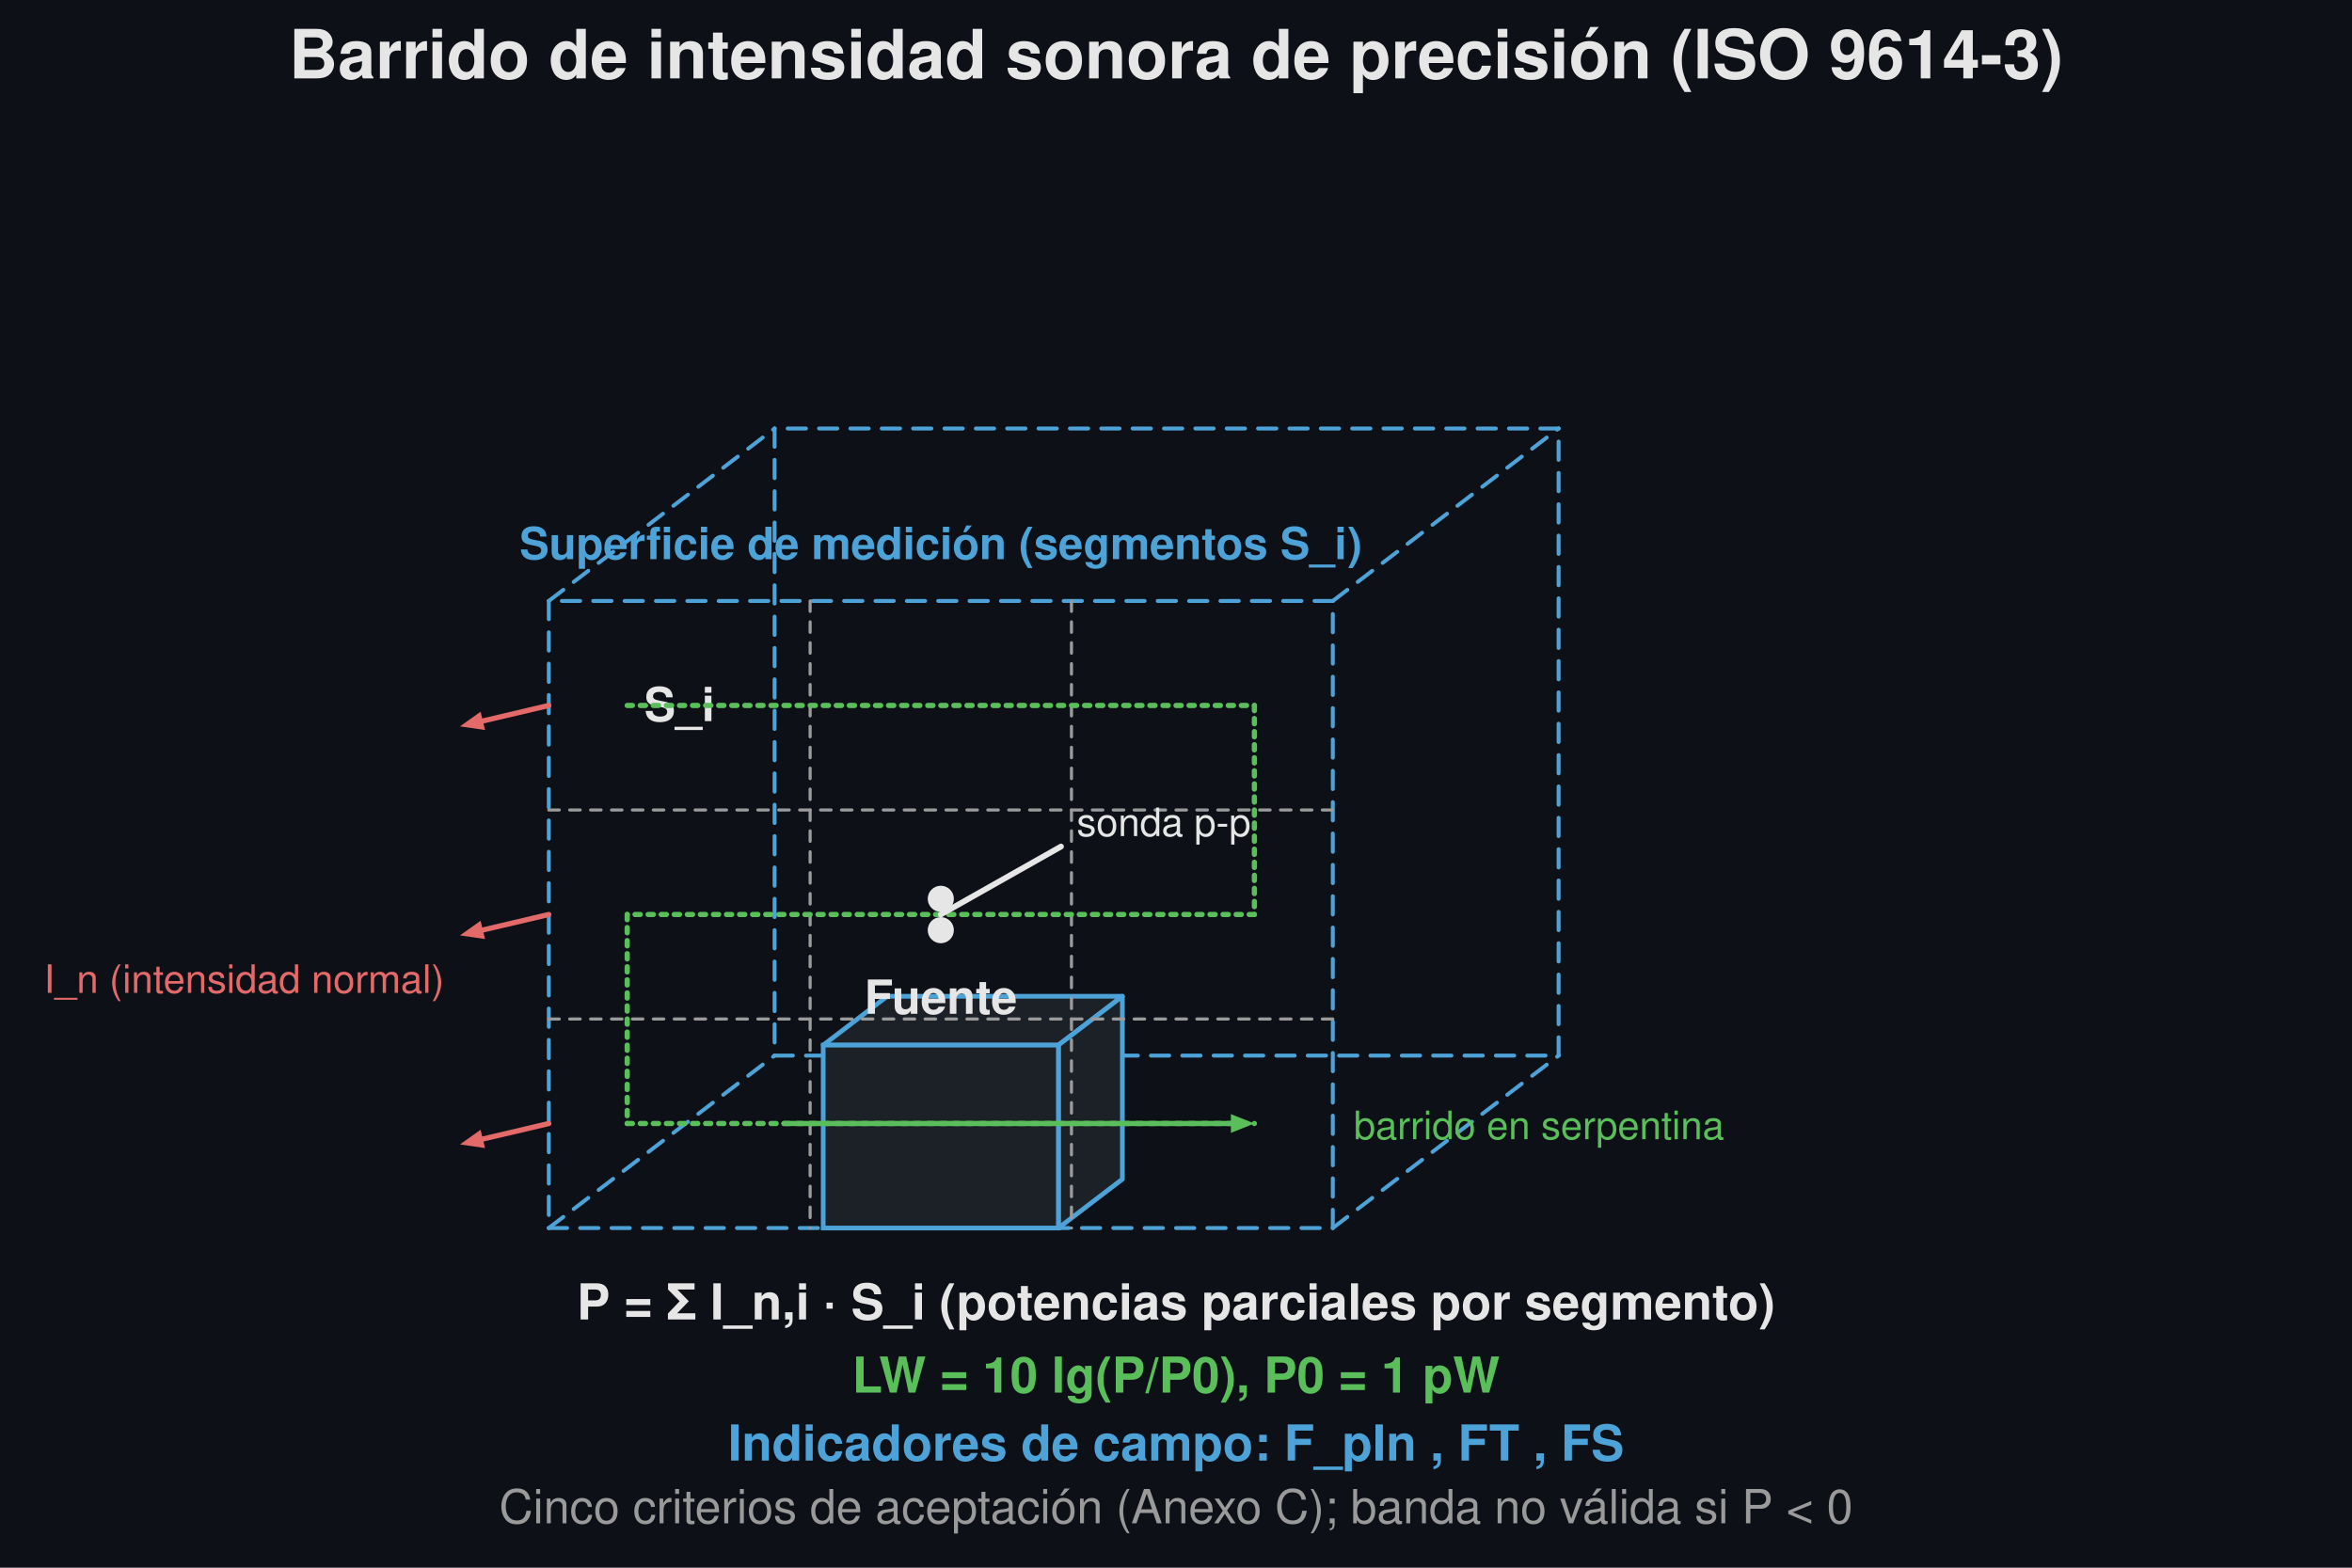
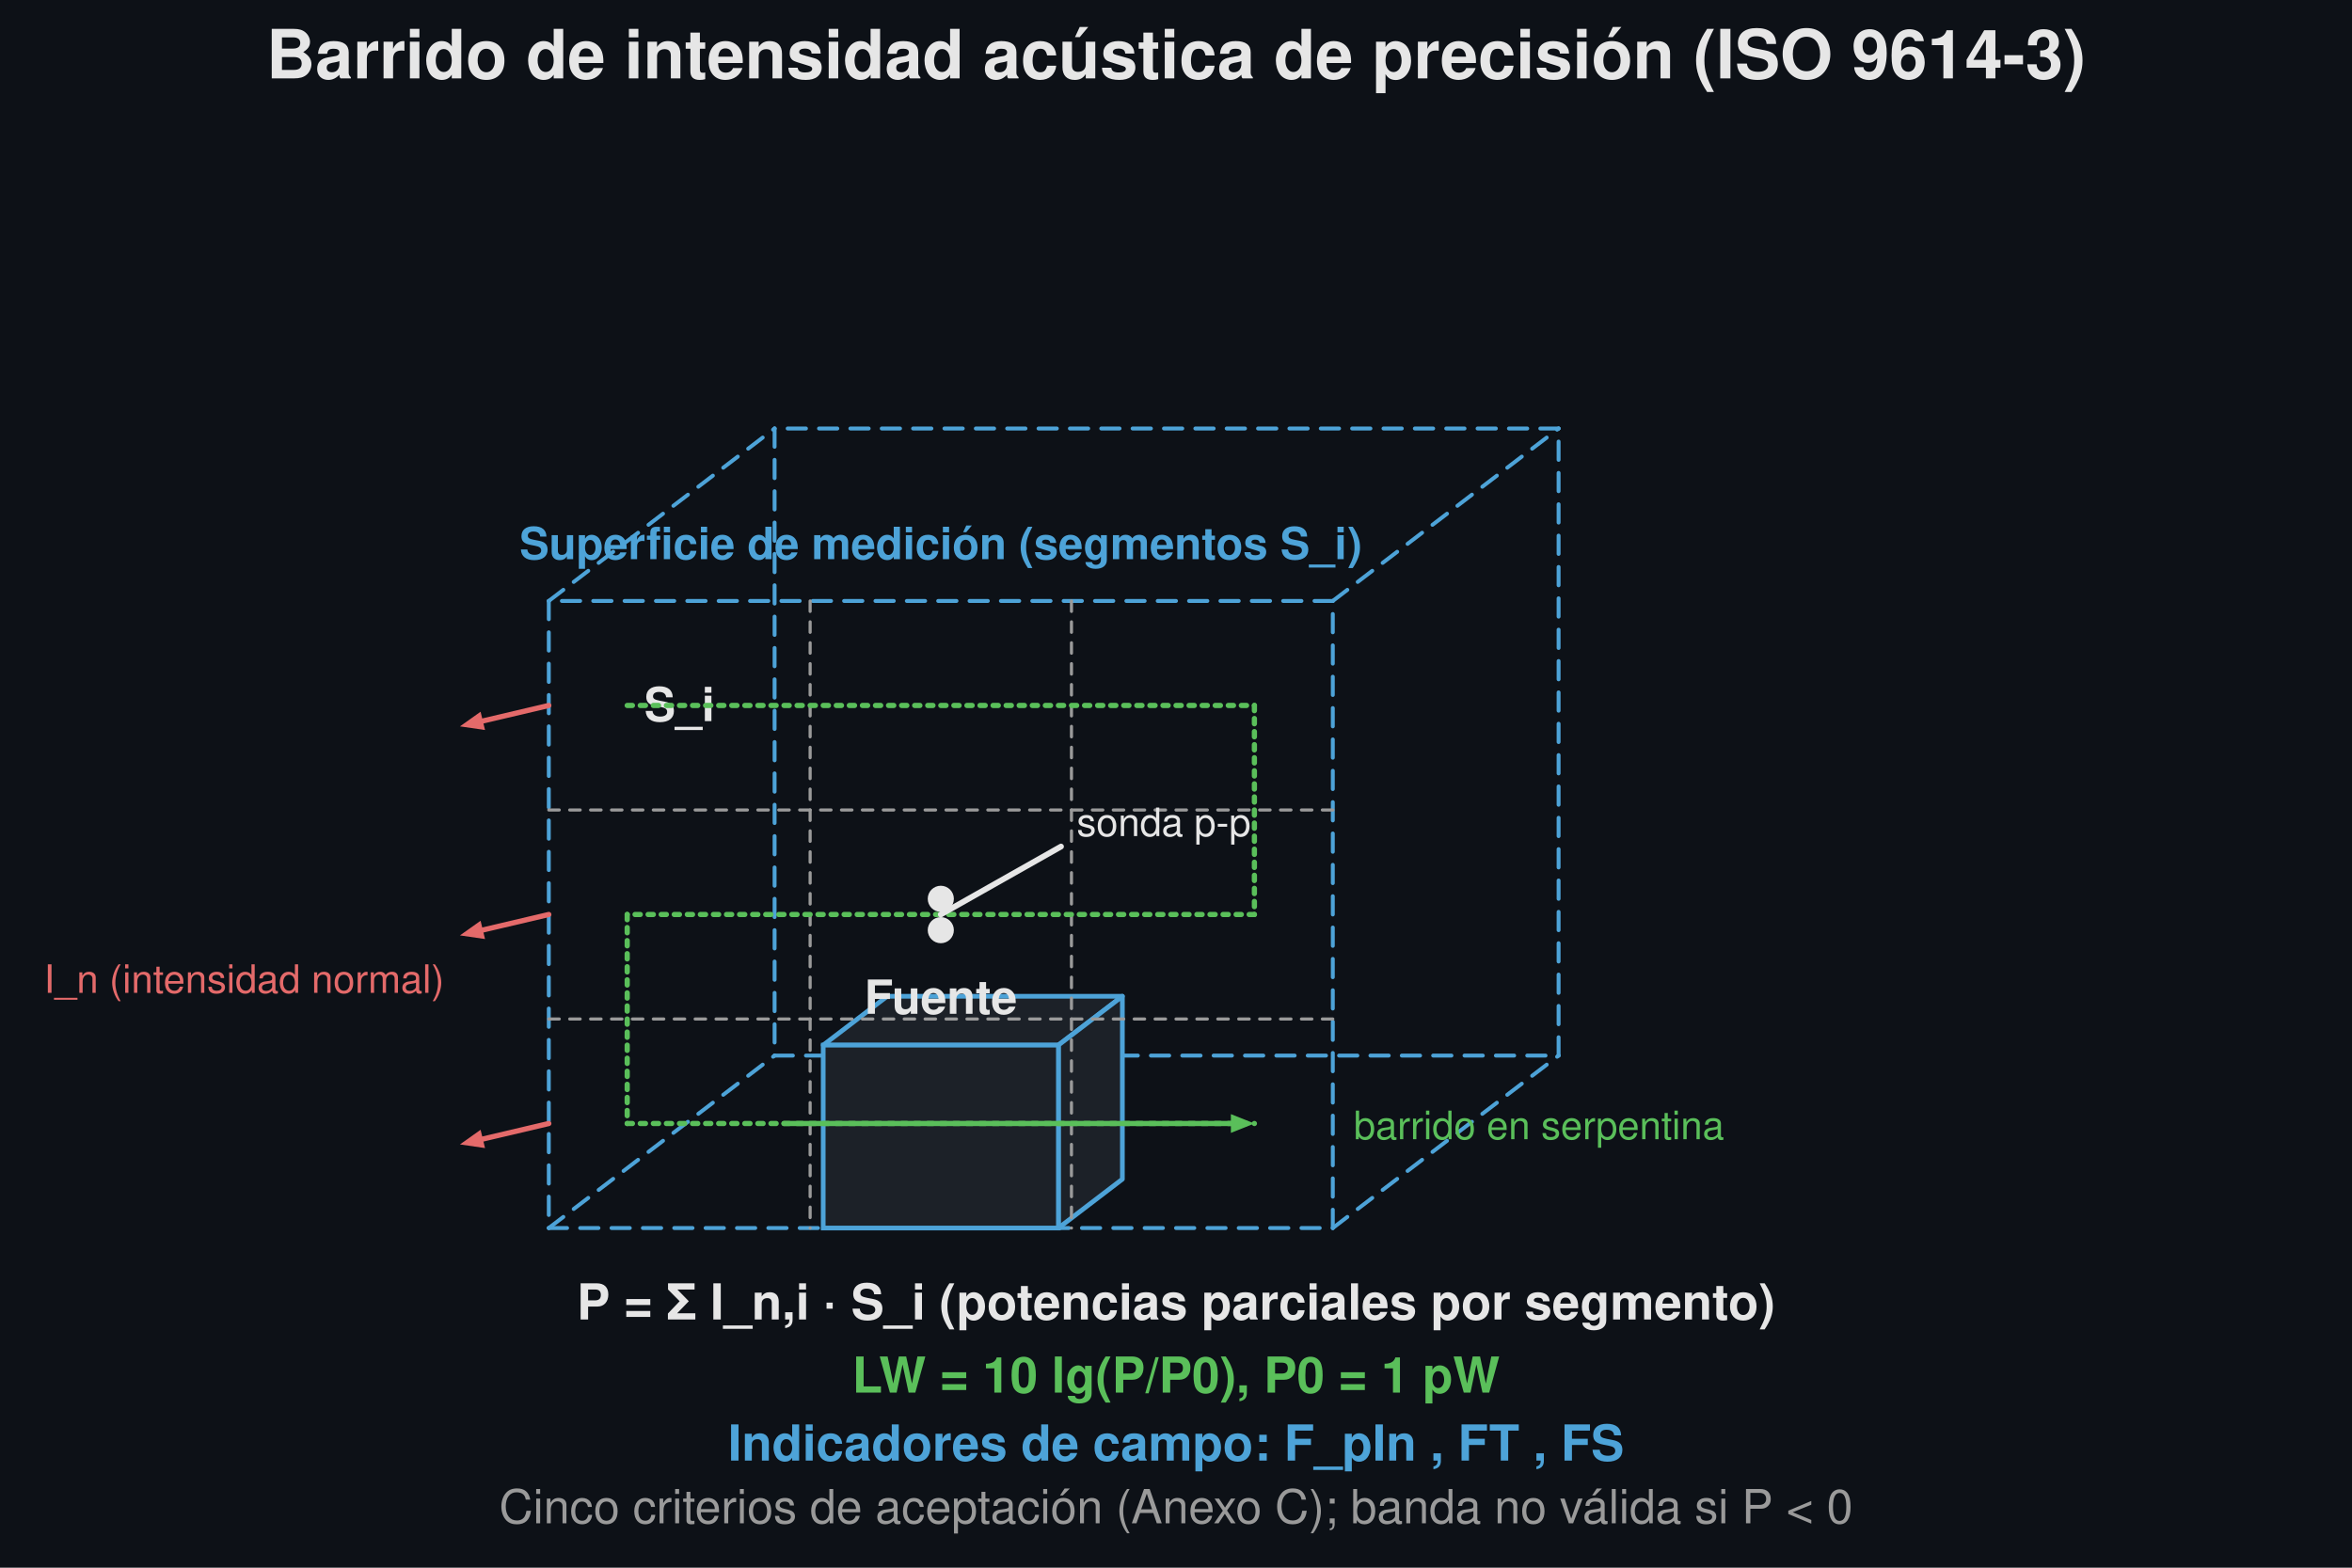
<svg xmlns="http://www.w3.org/2000/svg" width="900" height="600" viewBox="0 0 900 600">
  <rect width="900" height="600" fill="#0d1117" />
-   <text x="450.0" y="30" font-family="Segoe UI, Helvetica, Arial, sans-serif" font-size="26" font-weight="600" fill="#e6e6e6" text-anchor="middle">Barrido de intensidad sonora de precisión (ISO 9614-3)</text>
+   <text x="450.0" y="30" font-family="Segoe UI, Helvetica, Arial, sans-serif" font-size="26" font-weight="600" fill="#e6e6e6" text-anchor="middle">Barrido de intensidad acústica de precisión (ISO 9614-3)</text>
  <line x1="210.0" y1="470.0" x2="510.0" y2="470.0" stroke="#4da3d8" stroke-width="1.5" stroke-dasharray="7,5" stroke-linecap="round" />
  <line x1="510.0" y1="470.0" x2="510.0" y2="230.0" stroke="#4da3d8" stroke-width="1.5" stroke-dasharray="7,5" stroke-linecap="round" />
  <line x1="510.0" y1="230.0" x2="210.0" y2="230.0" stroke="#4da3d8" stroke-width="1.5" stroke-dasharray="7,5" stroke-linecap="round" />
  <line x1="210.0" y1="230.0" x2="210.0" y2="470.0" stroke="#4da3d8" stroke-width="1.5" stroke-dasharray="7,5" stroke-linecap="round" />
  <line x1="296.4" y1="404.0" x2="596.4" y2="404.0" stroke="#4da3d8" stroke-width="1.5" stroke-dasharray="7,5" stroke-linecap="round" />
  <line x1="596.4" y1="404.0" x2="596.4" y2="164.0" stroke="#4da3d8" stroke-width="1.5" stroke-dasharray="7,5" stroke-linecap="round" />
  <line x1="596.4" y1="164.0" x2="296.4" y2="164.0" stroke="#4da3d8" stroke-width="1.5" stroke-dasharray="7,5" stroke-linecap="round" />
  <line x1="296.4" y1="164.0" x2="296.4" y2="404.0" stroke="#4da3d8" stroke-width="1.5" stroke-dasharray="7,5" stroke-linecap="round" />
  <line x1="210.0" y1="470.0" x2="296.4" y2="404.0" stroke="#4da3d8" stroke-width="1.5" stroke-dasharray="7,5" stroke-linecap="round" />
  <line x1="510.0" y1="470.0" x2="596.4" y2="404.0" stroke="#4da3d8" stroke-width="1.5" stroke-dasharray="7,5" stroke-linecap="round" />
  <line x1="210.0" y1="230.0" x2="296.4" y2="164.0" stroke="#4da3d8" stroke-width="1.5" stroke-dasharray="7,5" stroke-linecap="round" />
  <line x1="510.0" y1="230.0" x2="596.4" y2="164.0" stroke="#4da3d8" stroke-width="1.5" stroke-dasharray="7,5" stroke-linecap="round" />
  <path d="M 315.0 400.0 L 405.0 400.0 L 429.48 381.3 L 339.48 381.3 Z" fill="#1c2128" stroke="#4da3d8" stroke-width="1.8" stroke-linejoin="round" />
  <path d="M 405.0 400.0 L 405.0 470.0 L 429.48 451.3 L 429.48 381.3 Z" fill="#1c2128" stroke="#4da3d8" stroke-width="1.8" stroke-linejoin="round" />
  <rect x="315.0" y="400.0" width="90" height="70" rx="0.0" fill="#1c2128" stroke="#4da3d8" stroke-width="1.8" />
  <text x="360.0" y="388.0" font-family="Segoe UI, Helvetica, Arial, sans-serif" font-size="18" fill="#e6e6e6" text-anchor="middle" font-weight="600">Fuente</text>
  <text x="360.0" y="214" font-family="Segoe UI, Helvetica, Arial, sans-serif" font-size="17" fill="#4da3d8" text-anchor="middle" font-weight="600">Superficie de medición (segmentos S_i)</text>
  <line x1="310.0" y1="230.0" x2="310.0" y2="470.0" stroke="#9a9a9a" stroke-width="1.2" stroke-dasharray="4,4" stroke-linecap="round" />
  <line x1="410.0" y1="230.0" x2="410.0" y2="470.0" stroke="#9a9a9a" stroke-width="1.2" stroke-dasharray="4,4" stroke-linecap="round" />
  <line x1="210.0" y1="310.0" x2="510.0" y2="310.0" stroke="#9a9a9a" stroke-width="1.2" stroke-dasharray="4,4" stroke-linecap="round" />
  <line x1="210.0" y1="390.0" x2="510.0" y2="390.0" stroke="#9a9a9a" stroke-width="1.2" stroke-dasharray="4,4" stroke-linecap="round" />
  <text x="260.0" y="276.0" font-family="Segoe UI, Helvetica, Arial, sans-serif" font-size="18" fill="#e6e6e6" text-anchor="middle" font-weight="600">S_i</text>
  <line x1="240.0" y1="270.0" x2="480.0" y2="270.0" stroke="#5abf5a" stroke-width="2.0" stroke-dasharray="2,3" stroke-linecap="round" />
  <line x1="480.0" y1="270.0" x2="480.0" y2="350.0" stroke="#5abf5a" stroke-width="2.0" stroke-dasharray="2,3" stroke-linecap="round" />
  <line x1="480.0" y1="350.0" x2="240.0" y2="350.0" stroke="#5abf5a" stroke-width="2.0" stroke-dasharray="2,3" stroke-linecap="round" />
  <line x1="240.0" y1="350.0" x2="240.0" y2="430.0" stroke="#5abf5a" stroke-width="2.0" stroke-dasharray="2,3" stroke-linecap="round" />
  <line x1="240.0" y1="430.0" x2="480.0" y2="430.0" stroke="#5abf5a" stroke-width="2.0" stroke-dasharray="2,3" stroke-linecap="round" />
  <line x1="300.0" y1="430.0" x2="471.0" y2="430.0" stroke="#5abf5a" stroke-width="2.0" stroke-linecap="round" />
  <path d="M 480.0 430.0 L 471.0 433.6 L 471.0 426.4 Z" fill="#5abf5a" stroke="none" stroke-width="1.5" stroke-linejoin="round" />
  <text x="518.0" y="436.0" font-family="Segoe UI, Helvetica, Arial, sans-serif" font-size="15" fill="#5abf5a" text-anchor="start">barrido en serpentina</text>
  <line x1="360.0" y1="350.0" x2="406.0" y2="324.0" stroke="#e6e6e6" stroke-width="2.2" stroke-linecap="round" />
  <circle cx="360.0" cy="344.0" r="5" fill="#e6e6e6" stroke="none" stroke-width="1.5" />
  <circle cx="360.0" cy="356.0" r="5" fill="#e6e6e6" stroke="none" stroke-width="1.5" />
  <text x="412.0" y="320.0" font-family="Segoe UI, Helvetica, Arial, sans-serif" font-size="15" fill="#e6e6e6" text-anchor="start">sonda p-p</text>
  <line x1="210.0" y1="270.0" x2="184.761" y2="275.939" stroke="#e46a6a" stroke-width="2.0" stroke-linecap="round" />
  <path d="M 176.0 278.0 L 183.9 272.4 L 185.6 279.4 Z" fill="#e46a6a" stroke="none" stroke-width="1.5" stroke-linejoin="round" />
  <line x1="210.0" y1="350.0" x2="184.761" y2="355.939" stroke="#e46a6a" stroke-width="2.0" stroke-linecap="round" />
  <path d="M 176.0 358.0 L 183.9 352.4 L 185.6 359.4 Z" fill="#e46a6a" stroke="none" stroke-width="1.5" stroke-linejoin="round" />
  <line x1="210.0" y1="430.0" x2="184.761" y2="435.939" stroke="#e46a6a" stroke-width="2.0" stroke-linecap="round" />
  <path d="M 176.0 438.0 L 183.9 432.4 L 185.6 439.4 Z" fill="#e46a6a" stroke="none" stroke-width="1.5" stroke-linejoin="round" />
  <text x="170.0" y="380.0" font-family="Segoe UI, Helvetica, Arial, sans-serif" font-size="15" fill="#e46a6a" text-anchor="end">I_n (intensidad normal)</text>
  <text x="450" y="505" font-family="Segoe UI, Helvetica, Arial, sans-serif" font-size="19" fill="#e6e6e6" text-anchor="middle" font-weight="600">P = Σ I_n,i · S_i   (potencias parciales por segmento)</text>
  <text x="450" y="533" font-family="Segoe UI, Helvetica, Arial, sans-serif" font-size="19" fill="#5abf5a" text-anchor="middle" font-weight="600">LW = 10 lg(P/P0),  P0 = 1 pW</text>
  <text x="450" y="559" font-family="Segoe UI, Helvetica, Arial, sans-serif" font-size="19" fill="#4da3d8" text-anchor="middle" font-weight="600">Indicadores de campo: F_pIn , FT , FS</text>
  <text x="450" y="583" font-family="Segoe UI, Helvetica, Arial, sans-serif" font-size="18" fill="#9a9a9a" text-anchor="middle">Cinco criterios de aceptación (Anexo C); banda no válida si P &lt; 0</text>
</svg>
